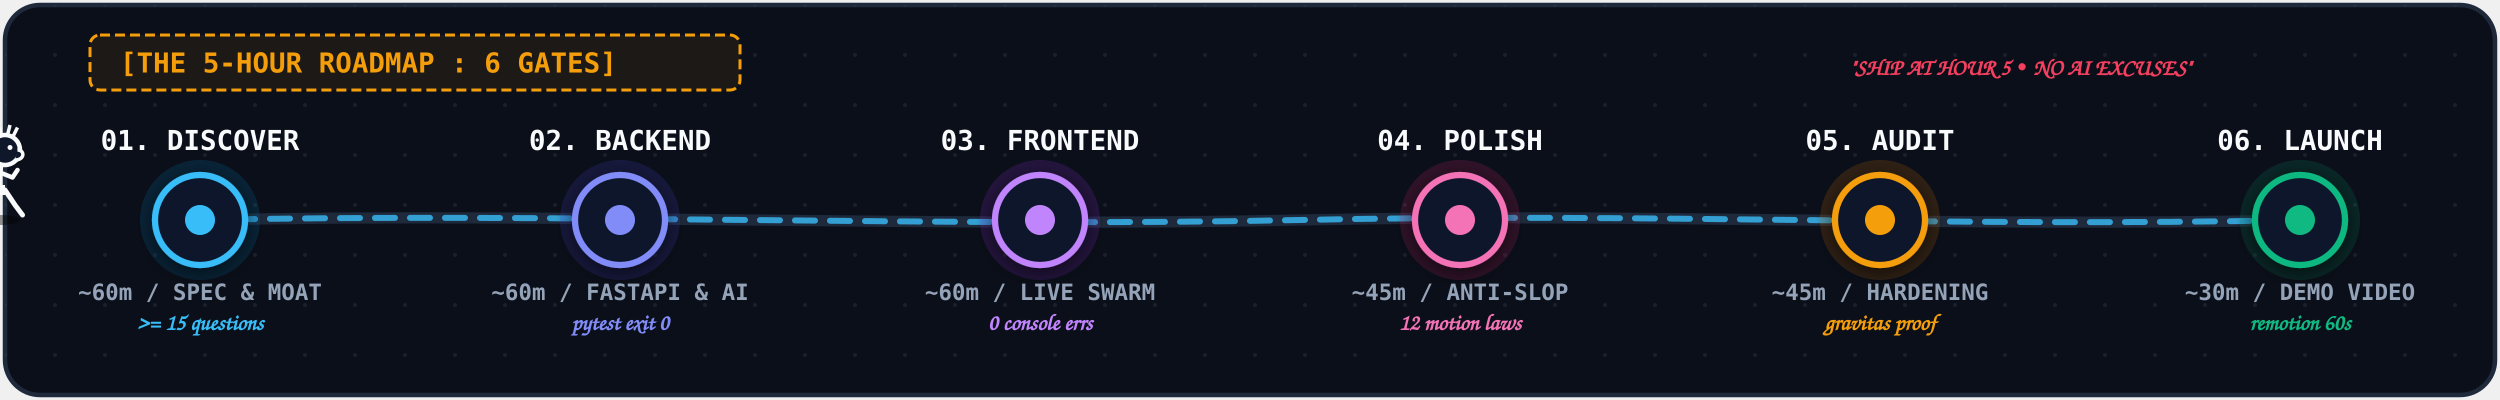
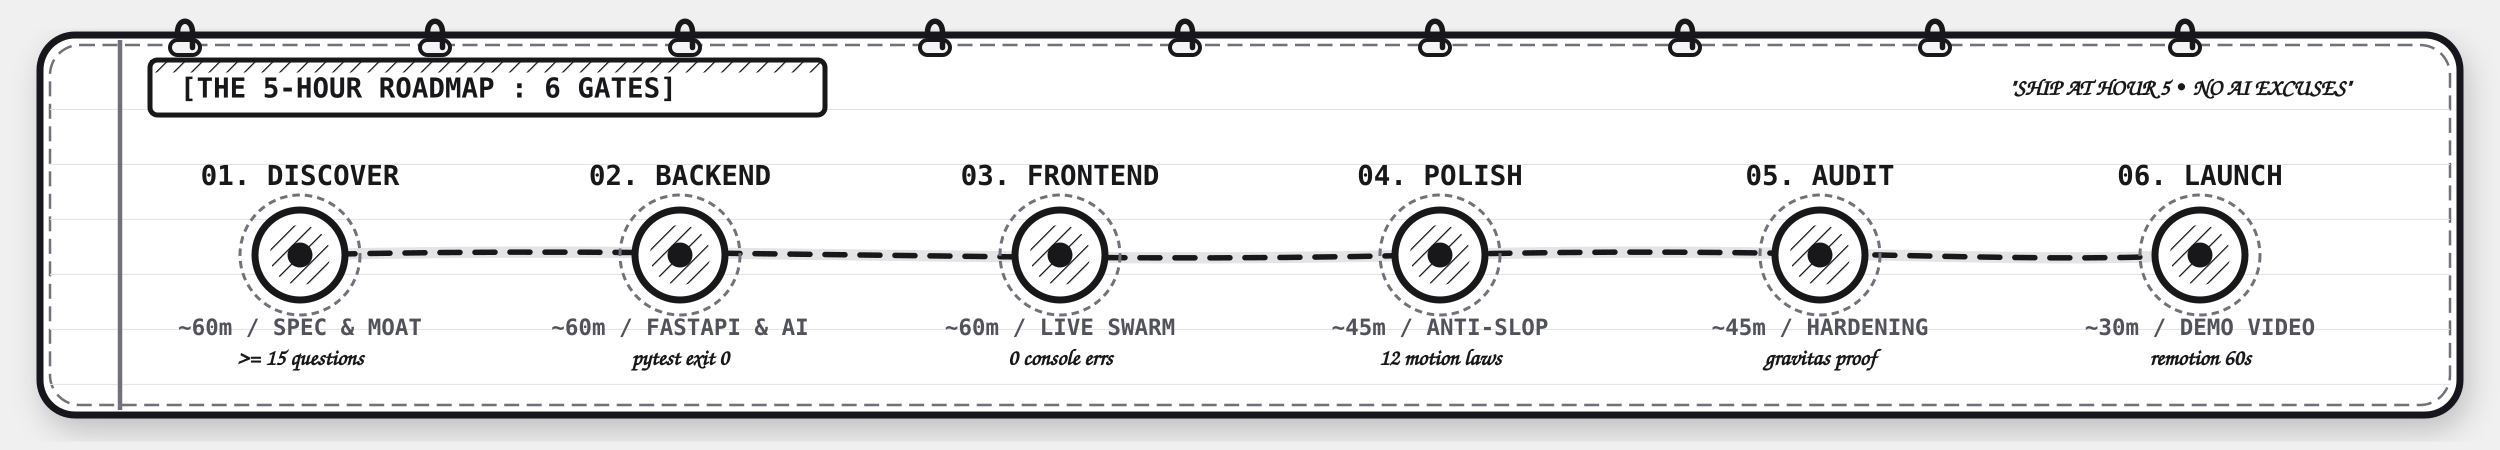
- <svg xmlns="http://www.w3.org/2000/svg" viewBox="0 0 1000 160" width="100%" height="160">
+ <svg xmlns="http://www.w3.org/2000/svg" viewBox="0 0 1000 180" width="100%" height="180">
  <defs>
    <style>
+       /* Non-linear Easing and 12 Principles of Animation - Pure Graphite Pencil Engine */
      @keyframes dash-scroll {
-         to { stroke-dashoffset: -40; }
+         to { stroke-dashoffset: -36; }
      }
-       @keyframes node-pulse {
-         0%, 100% { transform: scale(1); opacity: 0.9; }
-         50% { transform: scale(1.18); opacity: 0.35; }
+       @keyframes node-pulse-pencil {
+         0%, 100% { transform: scale(1); opacity: 0.85; }
+         50% { transform: scale(1.18); opacity: 0.3; }
      }
      @keyframes runner-glide {
        0% { transform: translateX(50px); }
        16.6% { transform: translateX(218px); }
        33.3% { transform: translateX(386px); }
        50% { transform: translateX(554px); }
        66.6% { transform: translateX(722px); }
        83.3% { transform: translateX(890px); }
        100% { transform: translateX(935px); }
      }
-       @keyframes leg-swing {
-         0%, 100% { transform: rotate(0deg); }
-         50% { transform: rotate(-24deg); }
-       }
      @keyframes runner-bounce-bob {
        0%, 100% { transform: translateY(0px) scale(1.05, 0.95); }
        50% { transform: translateY(-5px) scale(0.95, 1.05); }
      }

      .flow-track { stroke-dasharray: 8 6; animation: dash-scroll 1.8s linear infinite; }
-       .pulse-ring { animation: node-pulse 2.2s cubic-bezier(0.4, 0, 0.6, 1) infinite; transform-origin: center; }
+       .pulse-ring { animation: node-pulse-pencil 2.2s cubic-bezier(0.4, 0, 0.6, 1) infinite; transform-origin: center; }
      .running-sprite { animation: runner-glide 12s cubic-bezier(0.25, 1, 0.5, 1) infinite; }
      .sprite-bob { animation: runner-bounce-bob 0.45s cubic-bezier(0.34, 1.56, 0.64, 1) infinite; transform-origin: bottom center; }
-       .doodle-leg { animation: leg-swing 0.32s ease-in-out infinite; transform-origin: 0 0; }

-       .phase-text { font-family: 'JetBrains Mono', 'Fira Code', monospace; font-size: 11px; font-weight: 800; }
-       .phase-time { font-family: 'JetBrains Mono', monospace; font-size: 9px; font-weight: 600; fill: #94A3B8; }
-       .hand-note { font-family: 'Comic Sans MS', 'Chalkboard SE', cursive, sans-serif; font-size: 9px; font-weight: 700; }
-       .ink-doodle { stroke-linecap: round; stroke-linejoin: round; fill: none; }
+       .phase-text { font-family: 'JetBrains Mono', 'Fira Code', monospace; font-size: 11px; font-weight: 800; fill: #18181B; }
+       .phase-time { font-family: 'JetBrains Mono', monospace; font-size: 9px; font-weight: 600; fill: #52525B; }
+       .hand-note { font-family: 'Comic Sans MS', 'Chalkboard SE', cursive, sans-serif; font-size: 9px; font-weight: 700; fill: #18181B; }
+       .ink-heavy { stroke: #18181B; stroke-width: 2.8; stroke-linecap: round; stroke-linejoin: round; fill: none; }
+       .ink-med { stroke: #18181B; stroke-width: 2; stroke-linecap: round; stroke-linejoin: round; fill: none; }
+       .ink-light { stroke: #71717A; stroke-width: 1.2; stroke-linecap: round; stroke-linejoin: round; fill: none; }
    </style>
-     <pattern id="pipeGrid" width="20" height="20" patternUnits="userSpaceOnUse">
-       <circle cx="2" cy="2" r="0.8" fill="#334155" opacity="0.35" />
+     <filter id="pipe-shadow" x="-3%" y="-5%" width="106%" height="112%">
+       <feDropShadow dx="2" dy="5" stdDeviation="6" flood-color="#000000" flood-opacity="0.2" />
+     </filter>
+     <pattern id="pipe-ruling" width="80" height="22" patternUnits="userSpaceOnUse">
+       <line x1="0" y1="22" x2="80" y2="22" stroke="#E4E4E7" stroke-width="0.9" />
    </pattern>
-     <filter id="node-glow" x="-20%" y="-20%" width="140%" height="140%">
-       <feDropShadow dx="0" dy="2" stdDeviation="4" flood-color="#000000" flood-opacity="0.6" />
-     </filter>
+     <pattern id="pipe-hatch" width="5" height="5" patternTransform="rotate(45 0 0)" patternUnits="userSpaceOnUse">
+       <line x1="0" y1="0" x2="0" y2="5" stroke="#18181B" stroke-width="1" />
+     </pattern>
  </defs>
-   <rect x="2" y="2" width="996" height="156" rx="14" fill="#0B0F19" stroke="#1E293B" stroke-width="1.8" />
-   <rect x="2" y="2" width="996" height="156" rx="14" fill="url(#pipeGrid)" />
-   <g transform="translate(36, 14)">
-     <rect x="0" y="0" width="260" height="22" rx="4" fill="#1C1917" stroke="#F59E0B" stroke-width="1.2" stroke-dasharray="4 2" />
-     <text x="12" y="15" class="phase-text" font-size="9.5" fill="#F59E0B">[THE 5-HOUR ROADMAP : 6 GATES]</text>
-   </g>
-   <text x="740" y="30" class="hand-note" fill="#F43F5E">"SHIP AT HOUR 5 • NO AI EXCUSES"</text>
-   <path d="M 80 88 C 220 85, 380 91, 520 88 C 660 85, 780 91, 920 88" stroke="#1E293B" stroke-width="4.5" fill="none" stroke-linecap="round" />
-   <path d="M 80 88 C 220 85, 380 91, 520 88 C 660 85, 780 91, 920 88" stroke="#38BDF8" stroke-width="2.4" class="flow-track ink-doodle" opacity="0.8" />
-   <g class="running-sprite" transform="translate(0, 0)">
-     <g class="sprite-bob" transform="translate(0, 64)">
-       <ellipse cx="0" cy="24" rx="8" ry="2" fill="#000000" opacity="0.4" />
-       <path d="M -2 12 L -6 19 L -10 19" stroke="#F8FAFC" stroke-width="2" class="ink-doodle" />
-       <path d="M 2 12 L 6 18 L 9 22" stroke="#F8FAFC" stroke-width="2" class="ink-doodle" />
-       <path d="M 0 3 L -1 10" stroke="#F8FAFC" stroke-width="2.5" class="ink-doodle" />
-       <rect x="-3" y="10" width="5" height="4" fill="#F8FAFC" />
-       <path d="M -1 5 L -5 9 L -8 6" stroke="#F8FAFC" stroke-width="1.8" class="ink-doodle" />
-       <path d="M 0 5 L 5 7 L 7 4" stroke="#F8FAFC" stroke-width="1.8" class="ink-doodle" />
-       <circle cx="2" cy="-4" r="6" fill="#0F172A" stroke="#F8FAFC" stroke-width="1.8" />
-       <path d="M 0 -10 L 0 -13 M 3 -10 L 4 -14 M 5 -9 L 7 -13" stroke="#F8FAFC" stroke-width="1.4" />
-       <path d="M 7 -4 C 10 -4, 10 0, 6 0" stroke="#F8FAFC" stroke-width="1.4" fill="#0F172A" />
-       <circle cx="4" cy="-5" r="1" fill="#F8FAFC" />
-       <path d="M -6 -7 Q -8 -7, -6 -5 Z" fill="#38BDF8" />
+   <rect x="16" y="14" width="968" height="152" rx="14" fill="#FFFFFF" stroke="#18181B" stroke-width="2.8" filter="url(#pipe-shadow)" />
+   <rect x="20" y="18" width="960" height="144" rx="12" fill="none" stroke="#71717A" stroke-width="1" stroke-dasharray="6 3" />
+   <g transform="translate(48, 10)">
+     <g fill="#F4F4F5" stroke="#18181B" stroke-width="1.6">
+       <rect x="20" y="6" width="12" height="6" rx="3" />
+       <rect x="120" y="6" width="12" height="6" rx="3" />
+       <rect x="220" y="6" width="12" height="6" rx="3" />
+       <rect x="320" y="6" width="12" height="6" rx="3" />
+       <rect x="420" y="6" width="12" height="6" rx="3" />
+       <rect x="520" y="6" width="12" height="6" rx="3" />
+       <rect x="620" y="6" width="12" height="6" rx="3" />
+       <rect x="720" y="6" width="12" height="6" rx="3" />
+       <rect x="820" y="6" width="12" height="6" rx="3" />
+     </g>
+     <g stroke="#18181B" stroke-width="2.2" fill="none" stroke-linecap="round">
+       <path d="M 23 3 C 23 -3, 29 -3, 29 3 L 29 9" />
+       <path d="M 123 3 C 123 -3, 129 -3, 129 3 L 129 9" />
+       <path d="M 223 3 C 223 -3, 229 -3, 229 3 L 229 9" />
+       <path d="M 323 3 C 323 -3, 329 -3, 329 3 L 329 9" />
+       <path d="M 423 3 C 423 -3, 429 -3, 429 3 L 429 9" />
+       <path d="M 523 3 C 523 -3, 529 -3, 529 3 L 529 9" />
+       <path d="M 623 3 C 623 -3, 629 -3, 629 3 L 629 9" />
+       <path d="M 723 3 C 723 -3, 729 -3, 729 3 L 729 9" />
+       <path d="M 823 3 C 823 -3, 829 -3, 829 3 L 829 9" />
    </g>
  </g>
-   <g transform="translate(80, 88)">
-     <circle cx="0" cy="0" r="24" fill="#0284C7" opacity="0.18" class="pulse-ring" />
-     <circle cx="0" cy="0" r="18" fill="#0F172A" stroke="#38BDF8" stroke-width="2.5" filter="url(#node-glow)" />
-     <circle cx="0" cy="0" r="6" fill="#38BDF8" />
-     <text x="0" y="-28" text-anchor="middle" fill="#F8FAFC" class="phase-text">01. DISCOVER</text>
+   <rect x="20" y="36" width="960" height="126" fill="url(#pipe-ruling)" />
+   <line x1="48" y1="16" x2="48" y2="164" stroke="#71717A" stroke-width="1.8" />
+   <g transform="translate(60, 24)">
+     <rect x="0" y="0" width="270" height="22" rx="3" fill="#FFFFFF" stroke="#18181B" stroke-width="2" />
+     <rect x="0" y="0" width="270" height="5" fill="url(#pipe-hatch)" />
+     <text x="12" y="15" class="phase-text" font-size="9.5">[THE 5-HOUR ROADMAP : 6 GATES]</text>
+   </g>
+   <text x="940" y="38" text-anchor="end" class="hand-note">"SHIP AT HOUR 5 • NO AI EXCUSES"</text>
+   <path d="M 120 102 C 270 98, 420 106, 570 102 C 720 98, 800 106, 880 102" stroke="#E4E4E7" stroke-width="4.5" fill="none" stroke-linecap="round" />
+   <path d="M 120 102 C 270 98, 420 106, 570 102 C 720 98, 800 106, 880 102" stroke="#18181B" stroke-width="2.2" class="flow-track" fill="none" stroke-linecap="round" />
+   <g transform="translate(120, 102)">
+     <circle cx="0" cy="0" r="24" fill="none" stroke="#71717A" stroke-width="1.2" stroke-dasharray="3 2" class="pulse-ring" />
+     <circle cx="0" cy="0" r="18" fill="#FFFFFF" stroke="#18181B" stroke-width="2.8" />
+     <circle cx="0" cy="0" r="12" fill="url(#pipe-hatch)" />
+     <circle cx="0" cy="0" r="5" fill="#18181B" />
+     <text x="0" y="-28" text-anchor="middle" class="phase-text">01. DISCOVER</text>
    <text x="0" y="32" text-anchor="middle" class="phase-time">~60m / SPEC &amp; MOAT</text>
-     <text x="0" y="44" text-anchor="middle" fill="#38BDF8" class="hand-note">&gt;= 15 questions</text>
+     <text x="0" y="44" text-anchor="middle" class="hand-note">&gt;= 15 questions</text>
  </g>
-   <g transform="translate(248, 88)">
-     <circle cx="0" cy="0" r="24" fill="#4F46E5" opacity="0.18" class="pulse-ring" />
-     <circle cx="0" cy="0" r="18" fill="#0F172A" stroke="#818CF8" stroke-width="2.5" filter="url(#node-glow)" />
-     <circle cx="0" cy="0" r="6" fill="#818CF8" />
-     <text x="0" y="-28" text-anchor="middle" fill="#F8FAFC" class="phase-text">02. BACKEND</text>
+   <g transform="translate(272, 102)">
+     <circle cx="0" cy="0" r="24" fill="none" stroke="#71717A" stroke-width="1.2" stroke-dasharray="3 2" class="pulse-ring" />
+     <circle cx="0" cy="0" r="18" fill="#FFFFFF" stroke="#18181B" stroke-width="2.8" />
+     <circle cx="0" cy="0" r="12" fill="url(#pipe-hatch)" />
+     <circle cx="0" cy="0" r="5" fill="#18181B" />
+     <text x="0" y="-28" text-anchor="middle" class="phase-text">02. BACKEND</text>
    <text x="0" y="32" text-anchor="middle" class="phase-time">~60m / FASTAPI &amp; AI</text>
-     <text x="0" y="44" text-anchor="middle" fill="#818CF8" class="hand-note">pytest exit 0</text>
+     <text x="0" y="44" text-anchor="middle" class="hand-note">pytest exit 0</text>
  </g>
-   <g transform="translate(416, 88)">
-     <circle cx="0" cy="0" r="24" fill="#9333EA" opacity="0.18" class="pulse-ring" />
-     <circle cx="0" cy="0" r="18" fill="#0F172A" stroke="#C084FC" stroke-width="2.5" filter="url(#node-glow)" />
-     <circle cx="0" cy="0" r="6" fill="#C084FC" />
-     <text x="0" y="-28" text-anchor="middle" fill="#F8FAFC" class="phase-text">03. FRONTEND</text>
+   <g transform="translate(424, 102)">
+     <circle cx="0" cy="0" r="24" fill="none" stroke="#71717A" stroke-width="1.2" stroke-dasharray="3 2" class="pulse-ring" />
+     <circle cx="0" cy="0" r="18" fill="#FFFFFF" stroke="#18181B" stroke-width="2.8" />
+     <circle cx="0" cy="0" r="12" fill="url(#pipe-hatch)" />
+     <circle cx="0" cy="0" r="5" fill="#18181B" />
+     <text x="0" y="-28" text-anchor="middle" class="phase-text">03. FRONTEND</text>
    <text x="0" y="32" text-anchor="middle" class="phase-time">~60m / LIVE SWARM</text>
-     <text x="0" y="44" text-anchor="middle" fill="#C084FC" class="hand-note">0 console errs</text>
+     <text x="0" y="44" text-anchor="middle" class="hand-note">0 console errs</text>
  </g>
-   <g transform="translate(584, 88)">
-     <circle cx="0" cy="0" r="24" fill="#DB2777" opacity="0.18" class="pulse-ring" />
-     <circle cx="0" cy="0" r="18" fill="#0F172A" stroke="#F472B6" stroke-width="2.5" filter="url(#node-glow)" />
-     <circle cx="0" cy="0" r="6" fill="#F472B6" />
-     <text x="0" y="-28" text-anchor="middle" fill="#F8FAFC" class="phase-text">04. POLISH</text>
+   <g transform="translate(576, 102)">
+     <circle cx="0" cy="0" r="24" fill="none" stroke="#71717A" stroke-width="1.2" stroke-dasharray="3 2" class="pulse-ring" />
+     <circle cx="0" cy="0" r="18" fill="#FFFFFF" stroke="#18181B" stroke-width="2.8" />
+     <circle cx="0" cy="0" r="12" fill="url(#pipe-hatch)" />
+     <circle cx="0" cy="0" r="5" fill="#18181B" />
+     <text x="0" y="-28" text-anchor="middle" class="phase-text">04. POLISH</text>
    <text x="0" y="32" text-anchor="middle" class="phase-time">~45m / ANTI-SLOP</text>
-     <text x="0" y="44" text-anchor="middle" fill="#F472B6" class="hand-note">12 motion laws</text>
+     <text x="0" y="44" text-anchor="middle" class="hand-note">12 motion laws</text>
  </g>
-   <g transform="translate(752, 88)">
-     <circle cx="0" cy="0" r="24" fill="#D97706" opacity="0.18" class="pulse-ring" />
-     <circle cx="0" cy="0" r="18" fill="#0F172A" stroke="#F59E0B" stroke-width="2.5" filter="url(#node-glow)" />
-     <circle cx="0" cy="0" r="6" fill="#F59E0B" />
-     <text x="0" y="-28" text-anchor="middle" fill="#F8FAFC" class="phase-text">05. AUDIT</text>
+   <g transform="translate(728, 102)">
+     <circle cx="0" cy="0" r="24" fill="none" stroke="#71717A" stroke-width="1.2" stroke-dasharray="3 2" class="pulse-ring" />
+     <circle cx="0" cy="0" r="18" fill="#FFFFFF" stroke="#18181B" stroke-width="2.8" />
+     <circle cx="0" cy="0" r="12" fill="url(#pipe-hatch)" />
+     <circle cx="0" cy="0" r="5" fill="#18181B" />
+     <text x="0" y="-28" text-anchor="middle" class="phase-text">05. AUDIT</text>
    <text x="0" y="32" text-anchor="middle" class="phase-time">~45m / HARDENING</text>
-     <text x="0" y="44" text-anchor="middle" fill="#F59E0B" class="hand-note">gravitas proof</text>
+     <text x="0" y="44" text-anchor="middle" class="hand-note">gravitas proof</text>
  </g>
-   <g transform="translate(920, 88)">
-     <circle cx="0" cy="0" r="24" fill="#059669" opacity="0.18" class="pulse-ring" />
-     <circle cx="0" cy="0" r="18" fill="#0F172A" stroke="#10B981" stroke-width="2.5" filter="url(#node-glow)" />
-     <circle cx="0" cy="0" r="6" fill="#10B981" />
-     <text x="0" y="-28" text-anchor="middle" fill="#F8FAFC" class="phase-text">06. LAUNCH</text>
+   <g transform="translate(880, 102)">
+     <circle cx="0" cy="0" r="24" fill="none" stroke="#71717A" stroke-width="1.2" stroke-dasharray="3 2" class="pulse-ring" />
+     <circle cx="0" cy="0" r="18" fill="#FFFFFF" stroke="#18181B" stroke-width="2.8" />
+     <circle cx="0" cy="0" r="12" fill="url(#pipe-hatch)" />
+     <circle cx="0" cy="0" r="5" fill="#18181B" />
+     <text x="0" y="-28" text-anchor="middle" class="phase-text">06. LAUNCH</text>
    <text x="0" y="32" text-anchor="middle" class="phase-time">~30m / DEMO VIDEO</text>
-     <text x="0" y="44" text-anchor="middle" fill="#10B981" class="hand-note">remotion 60s</text>
+     <text x="0" y="44" text-anchor="middle" class="hand-note">remotion 60s</text>
  </g>
</svg>
